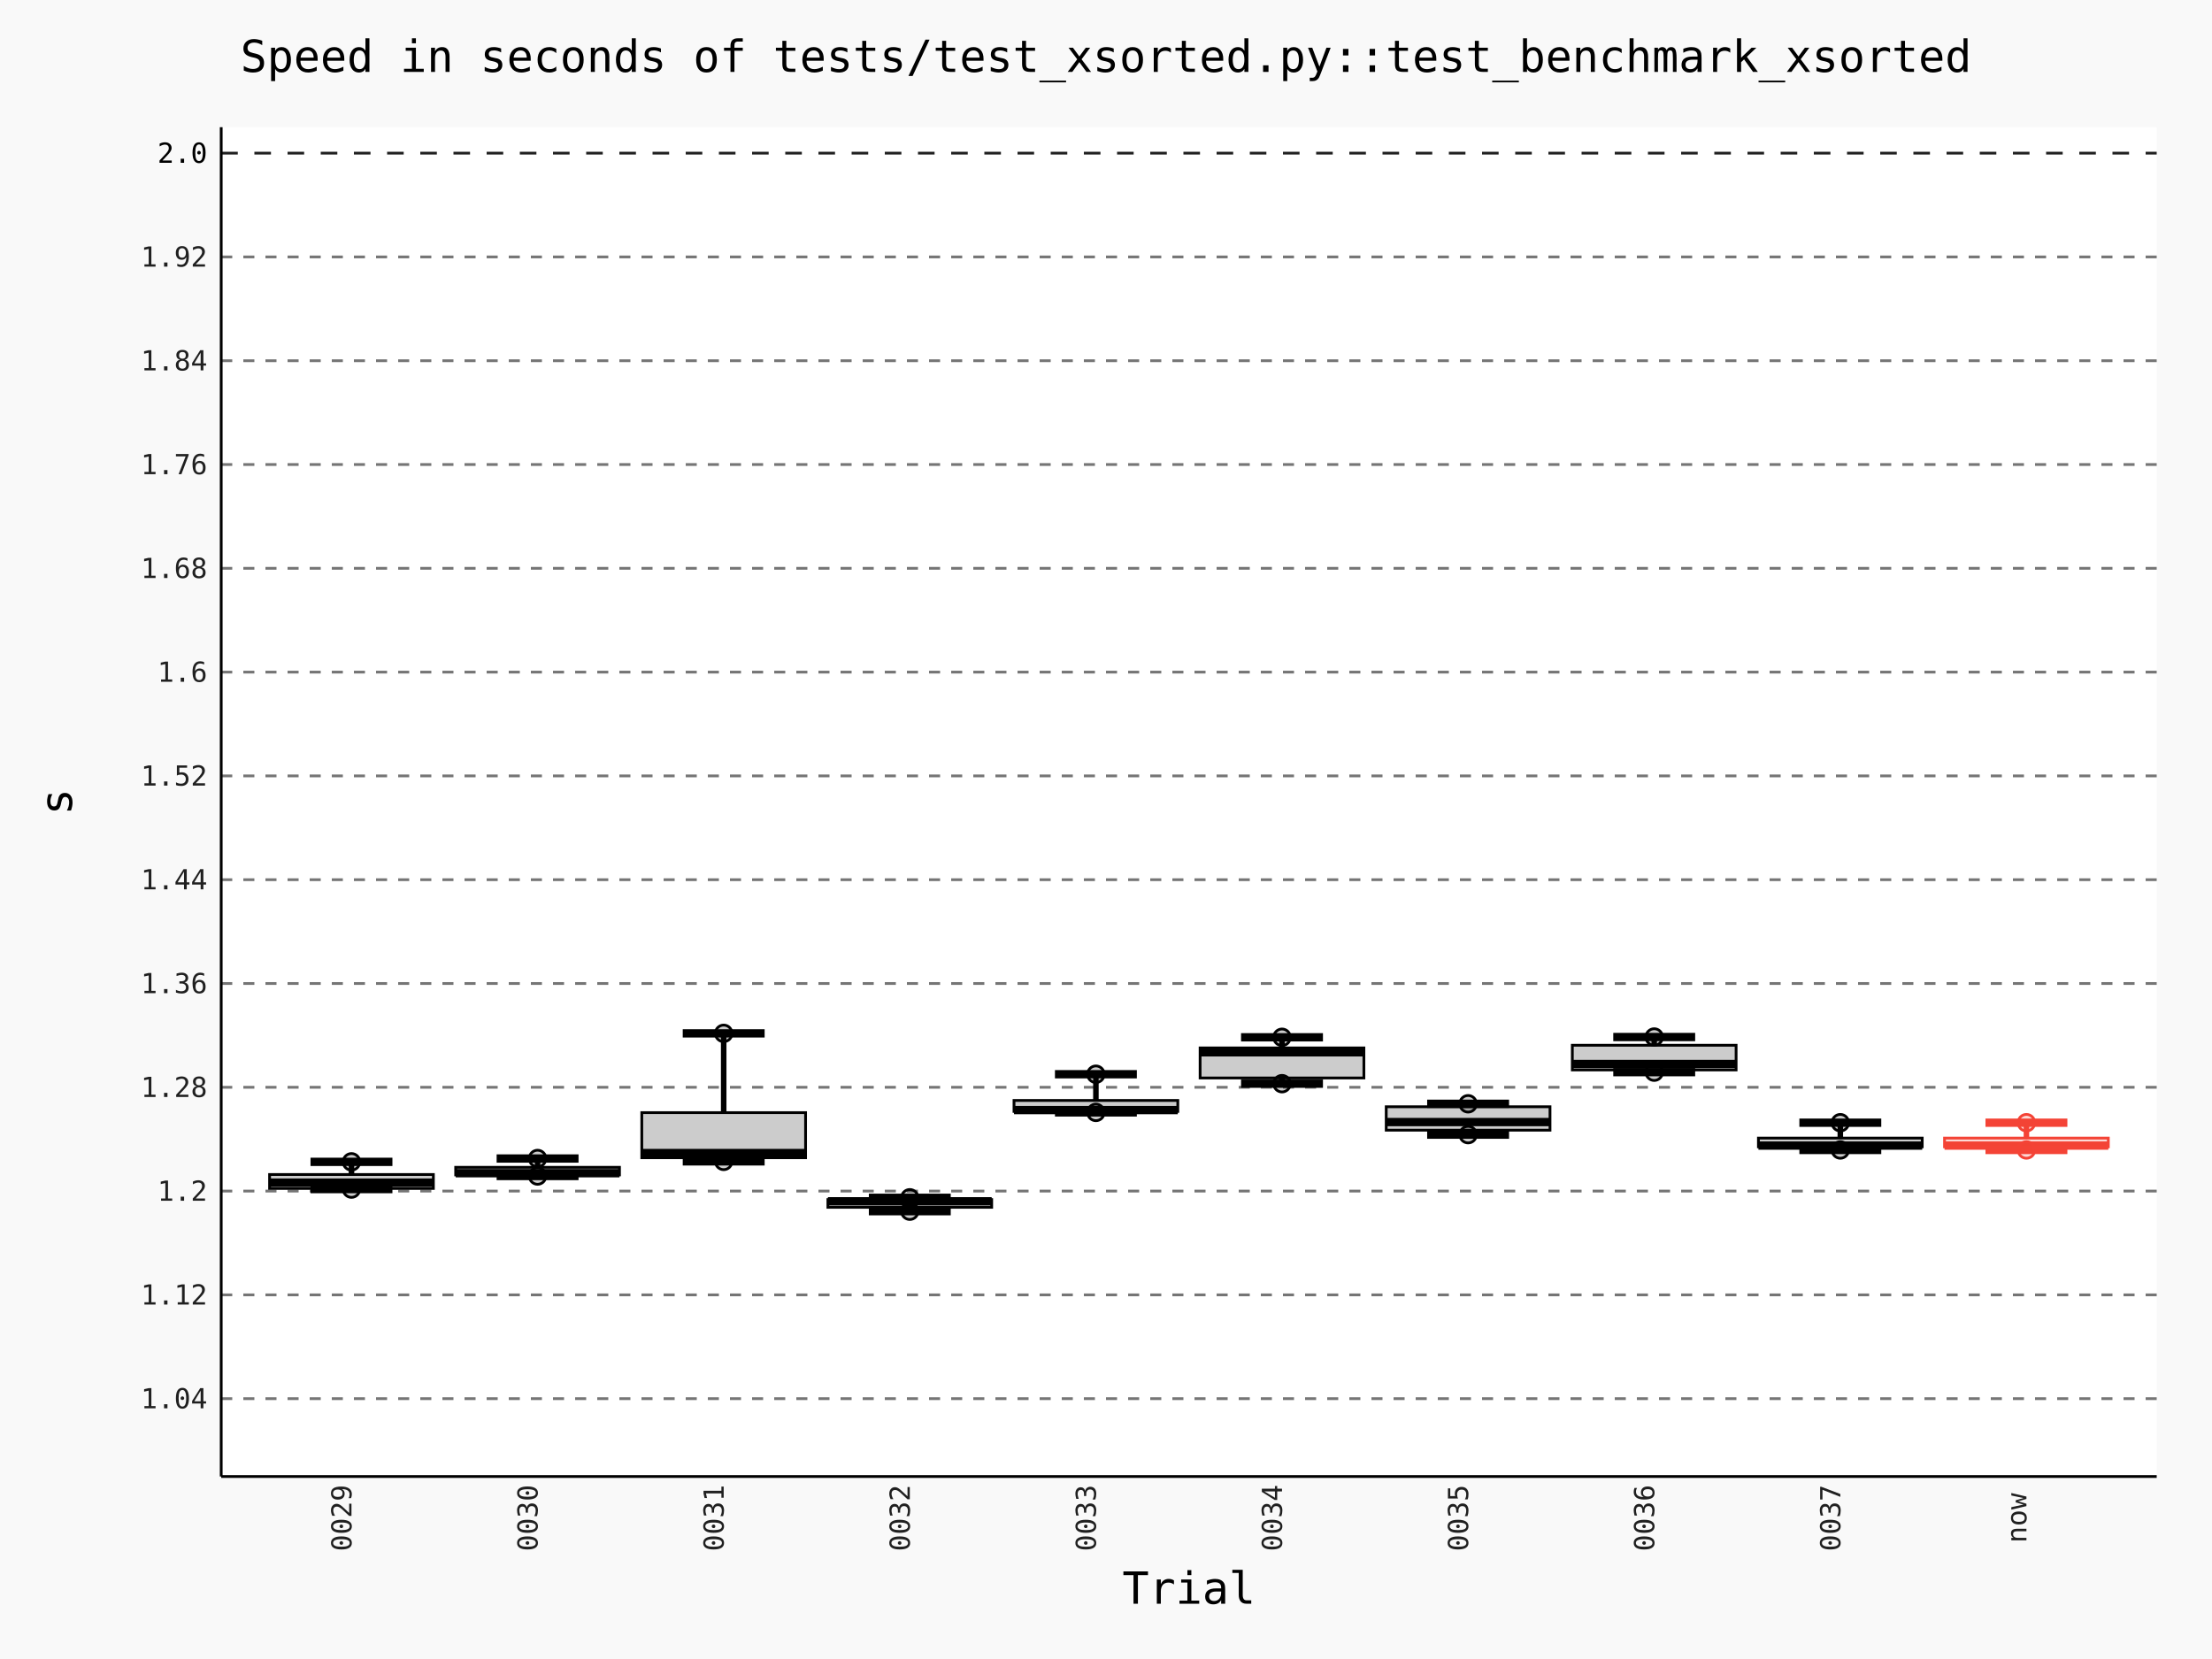
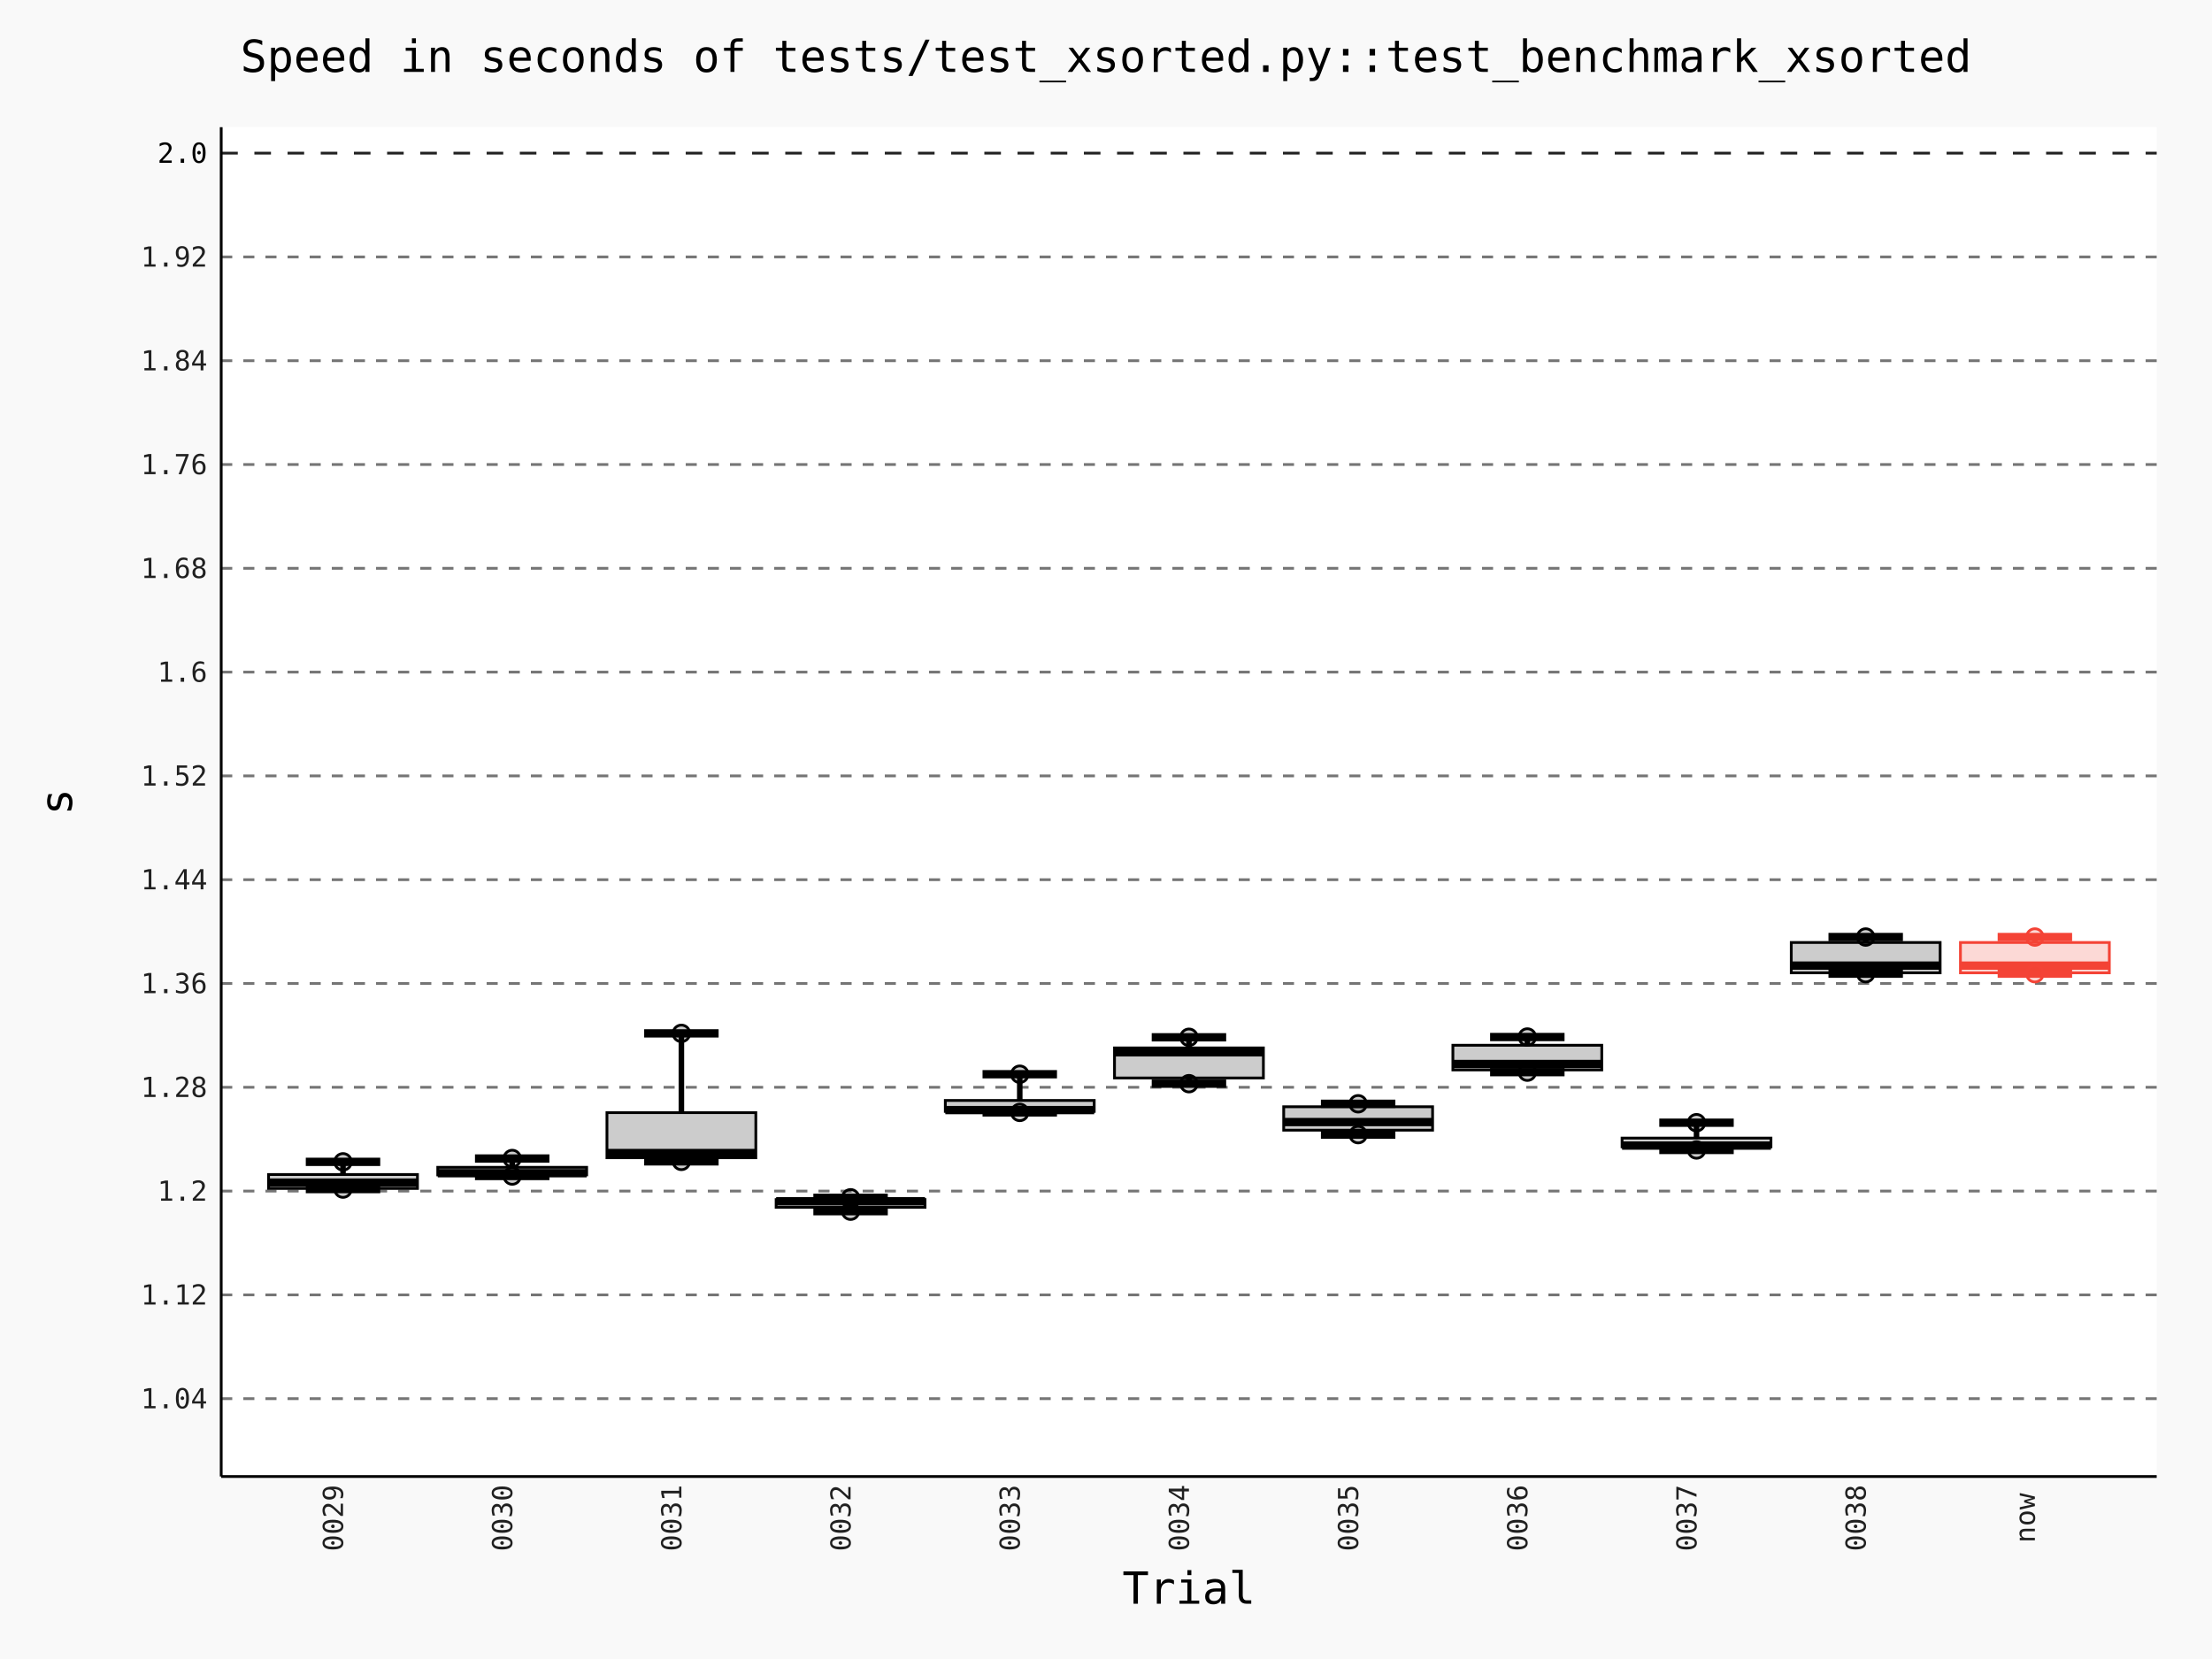
- <svg xmlns="http://www.w3.org/2000/svg" class="pygal-chart" id="chart-70114cff-34da-43f8-9dcf-14044523b20e" viewBox="0 0 800 600">
+ <svg xmlns="http://www.w3.org/2000/svg" class="pygal-chart" id="chart-e84764b4-7ef3-47f5-bf65-1b5f4ce7426d" viewBox="0 0 800 600">
  <defs>
-     <style type="text/css">#chart-70114cff-34da-43f8-9dcf-14044523b20e{-webkit-user-select:none;-webkit-font-smoothing:antialiased;font-family:Consolas,"Deja Vu Sans Mono","Bitstream Vera Sans Mono","Courier New",monospace}#chart-70114cff-34da-43f8-9dcf-14044523b20e .title{font-family:Consolas,"Deja Vu Sans Mono","Bitstream Vera Sans Mono","Courier New",monospace;font-size:16px}#chart-70114cff-34da-43f8-9dcf-14044523b20e .legends .legend text{font-family:Consolas,"Deja Vu Sans Mono","Bitstream Vera Sans Mono","Courier New",monospace;font-size:14px}#chart-70114cff-34da-43f8-9dcf-14044523b20e .axis text{font-family:Consolas,"Deja Vu Sans Mono","Bitstream Vera Sans Mono","Courier New",monospace;font-size:10px}#chart-70114cff-34da-43f8-9dcf-14044523b20e .axis text.major{font-family:Consolas,"Deja Vu Sans Mono","Bitstream Vera Sans Mono","Courier New",monospace;font-size:10px}#chart-70114cff-34da-43f8-9dcf-14044523b20e .series text{font-family:Consolas,"Deja Vu Sans Mono","Bitstream Vera Sans Mono","Courier New",monospace;font-size:8px}#chart-70114cff-34da-43f8-9dcf-14044523b20e .tooltip{font-family:Consolas,"Deja Vu Sans Mono","Bitstream Vera Sans Mono","Courier New",monospace;font-size:14px}#chart-70114cff-34da-43f8-9dcf-14044523b20e text.no_data{font-family:Consolas,"Deja Vu Sans Mono","Bitstream Vera Sans Mono","Courier New",monospace;font-size:64px}
- #chart-70114cff-34da-43f8-9dcf-14044523b20e{background-color:rgba(249,249,249,1)}#chart-70114cff-34da-43f8-9dcf-14044523b20e path,#chart-70114cff-34da-43f8-9dcf-14044523b20e line,#chart-70114cff-34da-43f8-9dcf-14044523b20e rect,#chart-70114cff-34da-43f8-9dcf-14044523b20e circle{-webkit-transition:150ms;-moz-transition:150ms;transition:150ms}#chart-70114cff-34da-43f8-9dcf-14044523b20e .graph &gt; .background{fill:rgba(249,249,249,1)}#chart-70114cff-34da-43f8-9dcf-14044523b20e .plot &gt; .background{fill:rgba(255,255,255,1)}#chart-70114cff-34da-43f8-9dcf-14044523b20e .graph{fill:rgba(0,0,0,.87)}#chart-70114cff-34da-43f8-9dcf-14044523b20e text.no_data{fill:rgba(0,0,0,1)}#chart-70114cff-34da-43f8-9dcf-14044523b20e .title{fill:rgba(0,0,0,1)}#chart-70114cff-34da-43f8-9dcf-14044523b20e .legends .legend text{fill:rgba(0,0,0,.87)}#chart-70114cff-34da-43f8-9dcf-14044523b20e .legends .legend:hover text{fill:rgba(0,0,0,1)}#chart-70114cff-34da-43f8-9dcf-14044523b20e .axis .line{stroke:rgba(0,0,0,1)}#chart-70114cff-34da-43f8-9dcf-14044523b20e .axis .guide.line{stroke:rgba(0,0,0,.54)}#chart-70114cff-34da-43f8-9dcf-14044523b20e .axis .major.line{stroke:rgba(0,0,0,.87)}#chart-70114cff-34da-43f8-9dcf-14044523b20e .axis text.major{fill:rgba(0,0,0,1)}#chart-70114cff-34da-43f8-9dcf-14044523b20e .axis.y .guides:hover .guide.line,#chart-70114cff-34da-43f8-9dcf-14044523b20e .line-graph .axis.x .guides:hover .guide.line,#chart-70114cff-34da-43f8-9dcf-14044523b20e .stackedline-graph .axis.x .guides:hover .guide.line,#chart-70114cff-34da-43f8-9dcf-14044523b20e .xy-graph .axis.x .guides:hover .guide.line{stroke:rgba(0,0,0,1)}#chart-70114cff-34da-43f8-9dcf-14044523b20e .axis .guides:hover text{fill:rgba(0,0,0,1)}#chart-70114cff-34da-43f8-9dcf-14044523b20e .reactive{fill-opacity:.7}#chart-70114cff-34da-43f8-9dcf-14044523b20e .reactive.active,#chart-70114cff-34da-43f8-9dcf-14044523b20e .active .reactive{fill-opacity:.8;stroke-width:4}#chart-70114cff-34da-43f8-9dcf-14044523b20e .series text{fill:rgba(0,0,0,1)}#chart-70114cff-34da-43f8-9dcf-14044523b20e .tooltip rect{fill:rgba(255,255,255,1);stroke:rgba(0,0,0,1);-webkit-transition:opacity 150ms;-moz-transition:opacity 150ms;transition:opacity 150ms}#chart-70114cff-34da-43f8-9dcf-14044523b20e .tooltip .label{fill:rgba(0,0,0,.87)}#chart-70114cff-34da-43f8-9dcf-14044523b20e .tooltip .label{fill:rgba(0,0,0,.87)}#chart-70114cff-34da-43f8-9dcf-14044523b20e .tooltip .legend{font-size:.8em;fill:rgba(0,0,0,.54)}#chart-70114cff-34da-43f8-9dcf-14044523b20e .tooltip .x_label{font-size:.6em;fill:rgba(0,0,0,1)}#chart-70114cff-34da-43f8-9dcf-14044523b20e .tooltip .value{font-size:1.5em}#chart-70114cff-34da-43f8-9dcf-14044523b20e .map-element{fill:rgba(0,0,0,.87);stroke:rgba(0,0,0,.54) !important;opacity:.9;stroke-width:3;-webkit-transition:opacity 150ms;-moz-transition:opacity 150ms;transition:opacity 150ms}#chart-70114cff-34da-43f8-9dcf-14044523b20e .map-element:hover{opacity:1;stroke-width:10}#chart-70114cff-34da-43f8-9dcf-14044523b20e .color-0,#chart-70114cff-34da-43f8-9dcf-14044523b20e .color-0 a:visited{stroke:#000000;fill:#000000}#chart-70114cff-34da-43f8-9dcf-14044523b20e .color-1,#chart-70114cff-34da-43f8-9dcf-14044523b20e .color-1 a:visited{stroke:#000000;fill:#000000}#chart-70114cff-34da-43f8-9dcf-14044523b20e .color-2,#chart-70114cff-34da-43f8-9dcf-14044523b20e .color-2 a:visited{stroke:#000000;fill:#000000}#chart-70114cff-34da-43f8-9dcf-14044523b20e .color-3,#chart-70114cff-34da-43f8-9dcf-14044523b20e .color-3 a:visited{stroke:#000000;fill:#000000}#chart-70114cff-34da-43f8-9dcf-14044523b20e .color-4,#chart-70114cff-34da-43f8-9dcf-14044523b20e .color-4 a:visited{stroke:#000000;fill:#000000}#chart-70114cff-34da-43f8-9dcf-14044523b20e .color-5,#chart-70114cff-34da-43f8-9dcf-14044523b20e .color-5 a:visited{stroke:#000000;fill:#000000}#chart-70114cff-34da-43f8-9dcf-14044523b20e .color-6,#chart-70114cff-34da-43f8-9dcf-14044523b20e .color-6 a:visited{stroke:#000000;fill:#000000}#chart-70114cff-34da-43f8-9dcf-14044523b20e .color-7,#chart-70114cff-34da-43f8-9dcf-14044523b20e .color-7 a:visited{stroke:#000000;fill:#000000}#chart-70114cff-34da-43f8-9dcf-14044523b20e .color-8,#chart-70114cff-34da-43f8-9dcf-14044523b20e .color-8 a:visited{stroke:#000000;fill:#000000}#chart-70114cff-34da-43f8-9dcf-14044523b20e .color-9,#chart-70114cff-34da-43f8-9dcf-14044523b20e .color-9 a:visited{stroke:#F44336;fill:#F44336}#chart-70114cff-34da-43f8-9dcf-14044523b20e .text-overlay .color-0 text{fill:white}#chart-70114cff-34da-43f8-9dcf-14044523b20e .text-overlay .color-1 text{fill:white}#chart-70114cff-34da-43f8-9dcf-14044523b20e .text-overlay .color-2 text{fill:white}#chart-70114cff-34da-43f8-9dcf-14044523b20e .text-overlay .color-3 text{fill:white}#chart-70114cff-34da-43f8-9dcf-14044523b20e .text-overlay .color-4 text{fill:white}#chart-70114cff-34da-43f8-9dcf-14044523b20e .text-overlay .color-5 text{fill:white}#chart-70114cff-34da-43f8-9dcf-14044523b20e .text-overlay .color-6 text{fill:white}#chart-70114cff-34da-43f8-9dcf-14044523b20e .text-overlay .color-7 text{fill:white}#chart-70114cff-34da-43f8-9dcf-14044523b20e .text-overlay .color-8 text{fill:white}#chart-70114cff-34da-43f8-9dcf-14044523b20e .text-overlay .color-9 text{fill:black}
- #chart-70114cff-34da-43f8-9dcf-14044523b20e text.no_data{text-anchor:middle}#chart-70114cff-34da-43f8-9dcf-14044523b20e .guide.line{fill-opacity:0}#chart-70114cff-34da-43f8-9dcf-14044523b20e .centered{text-anchor:middle}#chart-70114cff-34da-43f8-9dcf-14044523b20e .title{text-anchor:middle}#chart-70114cff-34da-43f8-9dcf-14044523b20e .legends .legend text{fill-opacity:1}#chart-70114cff-34da-43f8-9dcf-14044523b20e .axis.x text{text-anchor:middle}#chart-70114cff-34da-43f8-9dcf-14044523b20e .axis.x:not(.web) text[transform]{text-anchor:start}#chart-70114cff-34da-43f8-9dcf-14044523b20e .axis.y text{text-anchor:end}#chart-70114cff-34da-43f8-9dcf-14044523b20e .axis.y2 text{text-anchor:start}#chart-70114cff-34da-43f8-9dcf-14044523b20e .axis .guide.line{stroke-dasharray:4,4}#chart-70114cff-34da-43f8-9dcf-14044523b20e .axis .major.guide.line{stroke-dasharray:6,6}#chart-70114cff-34da-43f8-9dcf-14044523b20e .horizontal .axis.y .guide.line,#chart-70114cff-34da-43f8-9dcf-14044523b20e .horizontal .axis.y2 .guide.line,#chart-70114cff-34da-43f8-9dcf-14044523b20e .vertical .axis.x .guide.line{opacity:0}#chart-70114cff-34da-43f8-9dcf-14044523b20e .horizontal .axis.always_show .guide.line,#chart-70114cff-34da-43f8-9dcf-14044523b20e .vertical .axis.always_show .guide.line{opacity:1 !important}#chart-70114cff-34da-43f8-9dcf-14044523b20e .axis.y .guides:hover .guide.line,#chart-70114cff-34da-43f8-9dcf-14044523b20e .axis.y2 .guides:hover .guide.line,#chart-70114cff-34da-43f8-9dcf-14044523b20e .axis.x .guides:hover .guide.line{opacity:1}#chart-70114cff-34da-43f8-9dcf-14044523b20e .axis .guides:hover text{opacity:1}#chart-70114cff-34da-43f8-9dcf-14044523b20e .nofill{fill:none}#chart-70114cff-34da-43f8-9dcf-14044523b20e .subtle-fill{fill-opacity:.2}#chart-70114cff-34da-43f8-9dcf-14044523b20e .dot{stroke-width:1px;fill-opacity:1}#chart-70114cff-34da-43f8-9dcf-14044523b20e .dot.active{stroke-width:5px}#chart-70114cff-34da-43f8-9dcf-14044523b20e .dot.negative{fill:transparent}#chart-70114cff-34da-43f8-9dcf-14044523b20e text,#chart-70114cff-34da-43f8-9dcf-14044523b20e tspan{stroke:none !important}#chart-70114cff-34da-43f8-9dcf-14044523b20e .series text.active{opacity:1}#chart-70114cff-34da-43f8-9dcf-14044523b20e .tooltip rect{fill-opacity:.95;stroke-width:.5}#chart-70114cff-34da-43f8-9dcf-14044523b20e .tooltip text{fill-opacity:1}
+     <style type="text/css">#chart-e84764b4-7ef3-47f5-bf65-1b5f4ce7426d{-webkit-user-select:none;-webkit-font-smoothing:antialiased;font-family:Consolas,"Deja Vu Sans Mono","Bitstream Vera Sans Mono","Courier New",monospace}#chart-e84764b4-7ef3-47f5-bf65-1b5f4ce7426d .title{font-family:Consolas,"Deja Vu Sans Mono","Bitstream Vera Sans Mono","Courier New",monospace;font-size:16px}#chart-e84764b4-7ef3-47f5-bf65-1b5f4ce7426d .legends .legend text{font-family:Consolas,"Deja Vu Sans Mono","Bitstream Vera Sans Mono","Courier New",monospace;font-size:14px}#chart-e84764b4-7ef3-47f5-bf65-1b5f4ce7426d .axis text{font-family:Consolas,"Deja Vu Sans Mono","Bitstream Vera Sans Mono","Courier New",monospace;font-size:10px}#chart-e84764b4-7ef3-47f5-bf65-1b5f4ce7426d .axis text.major{font-family:Consolas,"Deja Vu Sans Mono","Bitstream Vera Sans Mono","Courier New",monospace;font-size:10px}#chart-e84764b4-7ef3-47f5-bf65-1b5f4ce7426d .series text{font-family:Consolas,"Deja Vu Sans Mono","Bitstream Vera Sans Mono","Courier New",monospace;font-size:8px}#chart-e84764b4-7ef3-47f5-bf65-1b5f4ce7426d .tooltip{font-family:Consolas,"Deja Vu Sans Mono","Bitstream Vera Sans Mono","Courier New",monospace;font-size:14px}#chart-e84764b4-7ef3-47f5-bf65-1b5f4ce7426d text.no_data{font-family:Consolas,"Deja Vu Sans Mono","Bitstream Vera Sans Mono","Courier New",monospace;font-size:64px}
+ #chart-e84764b4-7ef3-47f5-bf65-1b5f4ce7426d{background-color:rgba(249,249,249,1)}#chart-e84764b4-7ef3-47f5-bf65-1b5f4ce7426d path,#chart-e84764b4-7ef3-47f5-bf65-1b5f4ce7426d line,#chart-e84764b4-7ef3-47f5-bf65-1b5f4ce7426d rect,#chart-e84764b4-7ef3-47f5-bf65-1b5f4ce7426d circle{-webkit-transition:150ms;-moz-transition:150ms;transition:150ms}#chart-e84764b4-7ef3-47f5-bf65-1b5f4ce7426d .graph &gt; .background{fill:rgba(249,249,249,1)}#chart-e84764b4-7ef3-47f5-bf65-1b5f4ce7426d .plot &gt; .background{fill:rgba(255,255,255,1)}#chart-e84764b4-7ef3-47f5-bf65-1b5f4ce7426d .graph{fill:rgba(0,0,0,.87)}#chart-e84764b4-7ef3-47f5-bf65-1b5f4ce7426d text.no_data{fill:rgba(0,0,0,1)}#chart-e84764b4-7ef3-47f5-bf65-1b5f4ce7426d .title{fill:rgba(0,0,0,1)}#chart-e84764b4-7ef3-47f5-bf65-1b5f4ce7426d .legends .legend text{fill:rgba(0,0,0,.87)}#chart-e84764b4-7ef3-47f5-bf65-1b5f4ce7426d .legends .legend:hover text{fill:rgba(0,0,0,1)}#chart-e84764b4-7ef3-47f5-bf65-1b5f4ce7426d .axis .line{stroke:rgba(0,0,0,1)}#chart-e84764b4-7ef3-47f5-bf65-1b5f4ce7426d .axis .guide.line{stroke:rgba(0,0,0,.54)}#chart-e84764b4-7ef3-47f5-bf65-1b5f4ce7426d .axis .major.line{stroke:rgba(0,0,0,.87)}#chart-e84764b4-7ef3-47f5-bf65-1b5f4ce7426d .axis text.major{fill:rgba(0,0,0,1)}#chart-e84764b4-7ef3-47f5-bf65-1b5f4ce7426d .axis.y .guides:hover .guide.line,#chart-e84764b4-7ef3-47f5-bf65-1b5f4ce7426d .line-graph .axis.x .guides:hover .guide.line,#chart-e84764b4-7ef3-47f5-bf65-1b5f4ce7426d .stackedline-graph .axis.x .guides:hover .guide.line,#chart-e84764b4-7ef3-47f5-bf65-1b5f4ce7426d .xy-graph .axis.x .guides:hover .guide.line{stroke:rgba(0,0,0,1)}#chart-e84764b4-7ef3-47f5-bf65-1b5f4ce7426d .axis .guides:hover text{fill:rgba(0,0,0,1)}#chart-e84764b4-7ef3-47f5-bf65-1b5f4ce7426d .reactive{fill-opacity:.7}#chart-e84764b4-7ef3-47f5-bf65-1b5f4ce7426d .reactive.active,#chart-e84764b4-7ef3-47f5-bf65-1b5f4ce7426d .active .reactive{fill-opacity:.8;stroke-width:4}#chart-e84764b4-7ef3-47f5-bf65-1b5f4ce7426d .series text{fill:rgba(0,0,0,1)}#chart-e84764b4-7ef3-47f5-bf65-1b5f4ce7426d .tooltip rect{fill:rgba(255,255,255,1);stroke:rgba(0,0,0,1);-webkit-transition:opacity 150ms;-moz-transition:opacity 150ms;transition:opacity 150ms}#chart-e84764b4-7ef3-47f5-bf65-1b5f4ce7426d .tooltip .label{fill:rgba(0,0,0,.87)}#chart-e84764b4-7ef3-47f5-bf65-1b5f4ce7426d .tooltip .label{fill:rgba(0,0,0,.87)}#chart-e84764b4-7ef3-47f5-bf65-1b5f4ce7426d .tooltip .legend{font-size:.8em;fill:rgba(0,0,0,.54)}#chart-e84764b4-7ef3-47f5-bf65-1b5f4ce7426d .tooltip .x_label{font-size:.6em;fill:rgba(0,0,0,1)}#chart-e84764b4-7ef3-47f5-bf65-1b5f4ce7426d .tooltip .value{font-size:1.5em}#chart-e84764b4-7ef3-47f5-bf65-1b5f4ce7426d .map-element{fill:rgba(0,0,0,.87);stroke:rgba(0,0,0,.54) !important;opacity:.9;stroke-width:3;-webkit-transition:opacity 150ms;-moz-transition:opacity 150ms;transition:opacity 150ms}#chart-e84764b4-7ef3-47f5-bf65-1b5f4ce7426d .map-element:hover{opacity:1;stroke-width:10}#chart-e84764b4-7ef3-47f5-bf65-1b5f4ce7426d .color-0,#chart-e84764b4-7ef3-47f5-bf65-1b5f4ce7426d .color-0 a:visited{stroke:#000000;fill:#000000}#chart-e84764b4-7ef3-47f5-bf65-1b5f4ce7426d .color-1,#chart-e84764b4-7ef3-47f5-bf65-1b5f4ce7426d .color-1 a:visited{stroke:#000000;fill:#000000}#chart-e84764b4-7ef3-47f5-bf65-1b5f4ce7426d .color-2,#chart-e84764b4-7ef3-47f5-bf65-1b5f4ce7426d .color-2 a:visited{stroke:#000000;fill:#000000}#chart-e84764b4-7ef3-47f5-bf65-1b5f4ce7426d .color-3,#chart-e84764b4-7ef3-47f5-bf65-1b5f4ce7426d .color-3 a:visited{stroke:#000000;fill:#000000}#chart-e84764b4-7ef3-47f5-bf65-1b5f4ce7426d .color-4,#chart-e84764b4-7ef3-47f5-bf65-1b5f4ce7426d .color-4 a:visited{stroke:#000000;fill:#000000}#chart-e84764b4-7ef3-47f5-bf65-1b5f4ce7426d .color-5,#chart-e84764b4-7ef3-47f5-bf65-1b5f4ce7426d .color-5 a:visited{stroke:#000000;fill:#000000}#chart-e84764b4-7ef3-47f5-bf65-1b5f4ce7426d .color-6,#chart-e84764b4-7ef3-47f5-bf65-1b5f4ce7426d .color-6 a:visited{stroke:#000000;fill:#000000}#chart-e84764b4-7ef3-47f5-bf65-1b5f4ce7426d .color-7,#chart-e84764b4-7ef3-47f5-bf65-1b5f4ce7426d .color-7 a:visited{stroke:#000000;fill:#000000}#chart-e84764b4-7ef3-47f5-bf65-1b5f4ce7426d .color-8,#chart-e84764b4-7ef3-47f5-bf65-1b5f4ce7426d .color-8 a:visited{stroke:#000000;fill:#000000}#chart-e84764b4-7ef3-47f5-bf65-1b5f4ce7426d .color-9,#chart-e84764b4-7ef3-47f5-bf65-1b5f4ce7426d .color-9 a:visited{stroke:#000000;fill:#000000}#chart-e84764b4-7ef3-47f5-bf65-1b5f4ce7426d .color-10,#chart-e84764b4-7ef3-47f5-bf65-1b5f4ce7426d .color-10 a:visited{stroke:#F44336;fill:#F44336}#chart-e84764b4-7ef3-47f5-bf65-1b5f4ce7426d .text-overlay .color-0 text{fill:white}#chart-e84764b4-7ef3-47f5-bf65-1b5f4ce7426d .text-overlay .color-1 text{fill:white}#chart-e84764b4-7ef3-47f5-bf65-1b5f4ce7426d .text-overlay .color-2 text{fill:white}#chart-e84764b4-7ef3-47f5-bf65-1b5f4ce7426d .text-overlay .color-3 text{fill:white}#chart-e84764b4-7ef3-47f5-bf65-1b5f4ce7426d .text-overlay .color-4 text{fill:white}#chart-e84764b4-7ef3-47f5-bf65-1b5f4ce7426d .text-overlay .color-5 text{fill:white}#chart-e84764b4-7ef3-47f5-bf65-1b5f4ce7426d .text-overlay .color-6 text{fill:white}#chart-e84764b4-7ef3-47f5-bf65-1b5f4ce7426d .text-overlay .color-7 text{fill:white}#chart-e84764b4-7ef3-47f5-bf65-1b5f4ce7426d .text-overlay .color-8 text{fill:white}#chart-e84764b4-7ef3-47f5-bf65-1b5f4ce7426d .text-overlay .color-9 text{fill:white}#chart-e84764b4-7ef3-47f5-bf65-1b5f4ce7426d .text-overlay .color-10 text{fill:black}
+ #chart-e84764b4-7ef3-47f5-bf65-1b5f4ce7426d text.no_data{text-anchor:middle}#chart-e84764b4-7ef3-47f5-bf65-1b5f4ce7426d .guide.line{fill-opacity:0}#chart-e84764b4-7ef3-47f5-bf65-1b5f4ce7426d .centered{text-anchor:middle}#chart-e84764b4-7ef3-47f5-bf65-1b5f4ce7426d .title{text-anchor:middle}#chart-e84764b4-7ef3-47f5-bf65-1b5f4ce7426d .legends .legend text{fill-opacity:1}#chart-e84764b4-7ef3-47f5-bf65-1b5f4ce7426d .axis.x text{text-anchor:middle}#chart-e84764b4-7ef3-47f5-bf65-1b5f4ce7426d .axis.x:not(.web) text[transform]{text-anchor:start}#chart-e84764b4-7ef3-47f5-bf65-1b5f4ce7426d .axis.y text{text-anchor:end}#chart-e84764b4-7ef3-47f5-bf65-1b5f4ce7426d .axis.y2 text{text-anchor:start}#chart-e84764b4-7ef3-47f5-bf65-1b5f4ce7426d .axis .guide.line{stroke-dasharray:4,4}#chart-e84764b4-7ef3-47f5-bf65-1b5f4ce7426d .axis .major.guide.line{stroke-dasharray:6,6}#chart-e84764b4-7ef3-47f5-bf65-1b5f4ce7426d .horizontal .axis.y .guide.line,#chart-e84764b4-7ef3-47f5-bf65-1b5f4ce7426d .horizontal .axis.y2 .guide.line,#chart-e84764b4-7ef3-47f5-bf65-1b5f4ce7426d .vertical .axis.x .guide.line{opacity:0}#chart-e84764b4-7ef3-47f5-bf65-1b5f4ce7426d .horizontal .axis.always_show .guide.line,#chart-e84764b4-7ef3-47f5-bf65-1b5f4ce7426d .vertical .axis.always_show .guide.line{opacity:1 !important}#chart-e84764b4-7ef3-47f5-bf65-1b5f4ce7426d .axis.y .guides:hover .guide.line,#chart-e84764b4-7ef3-47f5-bf65-1b5f4ce7426d .axis.y2 .guides:hover .guide.line,#chart-e84764b4-7ef3-47f5-bf65-1b5f4ce7426d .axis.x .guides:hover .guide.line{opacity:1}#chart-e84764b4-7ef3-47f5-bf65-1b5f4ce7426d .axis .guides:hover text{opacity:1}#chart-e84764b4-7ef3-47f5-bf65-1b5f4ce7426d .nofill{fill:none}#chart-e84764b4-7ef3-47f5-bf65-1b5f4ce7426d .subtle-fill{fill-opacity:.2}#chart-e84764b4-7ef3-47f5-bf65-1b5f4ce7426d .dot{stroke-width:1px;fill-opacity:1}#chart-e84764b4-7ef3-47f5-bf65-1b5f4ce7426d .dot.active{stroke-width:5px}#chart-e84764b4-7ef3-47f5-bf65-1b5f4ce7426d .dot.negative{fill:transparent}#chart-e84764b4-7ef3-47f5-bf65-1b5f4ce7426d text,#chart-e84764b4-7ef3-47f5-bf65-1b5f4ce7426d tspan{stroke:none !important}#chart-e84764b4-7ef3-47f5-bf65-1b5f4ce7426d .series text.active{opacity:1}#chart-e84764b4-7ef3-47f5-bf65-1b5f4ce7426d .tooltip rect{fill-opacity:.95;stroke-width:.5}#chart-e84764b4-7ef3-47f5-bf65-1b5f4ce7426d .tooltip text{fill-opacity:1}
.axis.x text{text-anchor:middle !important}.tooltip .value{font-size:1em !important}</style>
  </defs>
  <g class="graph plot-graph vertical">
    <rect class="background" height="600" width="800" x="0" y="0" />
    <g class="plot" transform="translate(80, 46)">
      <rect class="background" height="488" width="700.0" x="0" y="0" />
      <g class="axis y">
        <path class="line" d="M0 488 h700" />
        <g class="guides">
          <path class="guide line" d="M0 459.846 h700" />
          <text class="" x="-5" y="463.346">1.04</text>
        </g>
        <g class="guides">
          <path class="guide line" d="M0 422.308 h700" />
          <text class="" x="-5" y="425.808">1.12</text>
        </g>
        <g class="guides">
          <path class="guide line" d="M0 384.769 h700" />
          <text class="" x="-5" y="388.269">1.2</text>
        </g>
        <g class="guides">
          <path class="guide line" d="M0 347.231 h700" />
          <text class="" x="-5" y="350.731">1.28</text>
        </g>
        <g class="guides">
          <path class="guide line" d="M0 309.692 h700" />
          <text class="" x="-5" y="313.192">1.36</text>
        </g>
        <g class="guides">
          <path class="guide line" d="M0 272.154 h700" />
          <text class="" x="-5" y="275.654">1.44</text>
        </g>
        <g class="guides">
          <path class="guide line" d="M0 234.615 h700" />
          <text class="" x="-5" y="238.115">1.52</text>
        </g>
        <g class="guides">
          <path class="guide line" d="M0 197.077 h700" />
          <text class="" x="-5" y="200.577">1.6</text>
        </g>
        <g class="guides">
          <path class="guide line" d="M0 159.538 h700" />
          <text class="" x="-5" y="163.038">1.68</text>
        </g>
        <g class="guides">
          <path class="guide line" d="M0 122 h700" />
          <text class="" x="-5" y="125.5">1.76</text>
        </g>
        <g class="guides">
          <path class="guide line" d="M0 84.462 h700" />
          <text class="" x="-5" y="87.962">1.84</text>
        </g>
        <g class="guides">
          <path class="guide line" d="M0 46.923 h700" />
          <text class="" x="-5" y="50.423">1.92</text>
        </g>
        <g class="guides">
          <path class="major guide line" d="M0 9.385 h700" />
          <text class="major" x="-5" y="12.885">2.0</text>
        </g>
      </g>
      <g class="axis x">
        <path class="line" d="M0 0 v488" />
        <g class="guides">
-           <path class="guide line" d="M47.115 0 v488" />
-           <text class="" transform="rotate(-90 47.11539 503)" x="47.115" y="503.0">0029</text>
-         </g>
-         <g class="guides">
-           <path class="guide line" d="M114.423 0 v488" />
-           <text class="" transform="rotate(-90 114.4231 503)" x="114.423" y="503.0">0030</text>
-         </g>
-         <g class="guides">
-           <path class="guide line" d="M181.731 0 v488" />
-           <text class="" transform="rotate(-90 181.7308 503)" x="181.731" y="503.0">0031</text>
-         </g>
-         <g class="guides">
-           <path class="guide line" d="M249.038 0 v488" />
-           <text class="" transform="rotate(-90 249.0385 503)" x="249.038" y="503.0">0032</text>
-         </g>
-         <g class="guides">
-           <path class="guide line" d="M316.346 0 v488" />
-           <text class="" transform="rotate(-90 316.3462 503)" x="316.346" y="503.0">0033</text>
-         </g>
-         <g class="guides">
-           <path class="guide line" d="M383.654 0 v488" />
-           <text class="" transform="rotate(-90 383.6538 503)" x="383.654" y="503.0">0034</text>
-         </g>
-         <g class="guides">
-           <path class="guide line" d="M450.962 0 v488" />
-           <text class="" transform="rotate(-90 450.9615 503)" x="450.962" y="503.0">0035</text>
-         </g>
-         <g class="guides">
-           <path class="guide line" d="M518.269 0 v488" />
-           <text class="" transform="rotate(-90 518.2692 503)" x="518.269" y="503.0">0036</text>
-         </g>
-         <g class="guides">
-           <path class="guide line" d="M585.577 0 v488" />
-           <text class="" transform="rotate(-90 585.5769 503)" x="585.577" y="503.0">0037</text>
-         </g>
-         <g class="guides">
-           <path class="guide line" d="M652.885 0 v488" />
-           <text class="" transform="rotate(-90 652.8846 503)" x="652.885" y="503.0">now</text>
+           <path class="guide line" d="M44.056 0 v488" />
+           <text class="" transform="rotate(-90 44.05594 503)" x="44.056" y="503.0">0029</text>
+         </g>
+         <g class="guides">
+           <path class="guide line" d="M105.245 0 v488" />
+           <text class="" transform="rotate(-90 105.2448 503)" x="105.245" y="503.0">0030</text>
+         </g>
+         <g class="guides">
+           <path class="guide line" d="M166.434 0 v488" />
+           <text class="" transform="rotate(-90 166.4336 503)" x="166.434" y="503.0">0031</text>
+         </g>
+         <g class="guides">
+           <path class="guide line" d="M227.622 0 v488" />
+           <text class="" transform="rotate(-90 227.6224 503)" x="227.622" y="503.0">0032</text>
+         </g>
+         <g class="guides">
+           <path class="guide line" d="M288.811 0 v488" />
+           <text class="" transform="rotate(-90 288.8112 503)" x="288.811" y="503.0">0033</text>
+         </g>
+         <g class="guides">
+           <path class="guide line" d="M350 0 v488" />
+           <text class="" transform="rotate(-90 350 503)" x="350.0" y="503.0">0034</text>
+         </g>
+         <g class="guides">
+           <path class="guide line" d="M411.189 0 v488" />
+           <text class="" transform="rotate(-90 411.1888 503)" x="411.189" y="503.0">0035</text>
+         </g>
+         <g class="guides">
+           <path class="guide line" d="M472.378 0 v488" />
+           <text class="" transform="rotate(-90 472.3776 503)" x="472.378" y="503.0">0036</text>
+         </g>
+         <g class="guides">
+           <path class="guide line" d="M533.566 0 v488" />
+           <text class="" transform="rotate(-90 533.5664 503)" x="533.566" y="503.0">0037</text>
+         </g>
+         <g class="guides">
+           <path class="guide line" d="M594.755 0 v488" />
+           <text class="" transform="rotate(-90 594.7552 503)" x="594.755" y="503.0">0038</text>
+         </g>
+         <g class="guides">
+           <path class="guide line" d="M655.944 0 v488" />
+           <text class="" transform="rotate(-90 655.9441 503)" x="655.944" y="503.0">now</text>
        </g>
      </g>
      <g class="series serie-0 color-0">
        <g class="boxes">
          <g class="box">
-             <path class="reactive tooltip-trigger" d="M32.308 384.045 L61.923 384.045" stroke-width="3" />
-             <path class="reactive tooltip-trigger" d="M17.5 381.714 L76.731 381.714" stroke-width="3" />
-             <path class="reactive tooltip-trigger" d="M32.308 374.2 L61.923 374.2" stroke-width="3" />
-             <path class="reactive tooltip-trigger" d="M47.115 384.045 L47.115 383.818" stroke-width="2" />
-             <path class="reactive tooltip-trigger" d="M47.115 374.2 L47.115 378.781" stroke-width="2" />
-             <rect class="subtle-fill reactive tooltip-trigger" height="5.037" width="59.231" x="17.5" y="378.781" />
-             <circle class="subtle-fill reactive tooltip-trigger" cx="47.115" cy="384.045" r="3" />
-             <circle class="subtle-fill reactive tooltip-trigger" cx="47.115" cy="374.2" r="3" />
+             <path class="reactive tooltip-trigger" d="M30.594 384.045 L57.517 384.045" stroke-width="3" />
+             <path class="reactive tooltip-trigger" d="M17.133 381.714 L70.979 381.714" stroke-width="3" />
+             <path class="reactive tooltip-trigger" d="M30.594 374.2 L57.517 374.2" stroke-width="3" />
+             <path class="reactive tooltip-trigger" d="M44.056 384.045 L44.056 383.818" stroke-width="2" />
+             <path class="reactive tooltip-trigger" d="M44.056 374.2 L44.056 378.781" stroke-width="2" />
+             <rect class="subtle-fill reactive tooltip-trigger" height="5.037" width="53.846" x="17.133" y="378.781" />
+             <circle class="subtle-fill reactive tooltip-trigger" cx="44.056" cy="384.045" r="3" />
+             <circle class="subtle-fill reactive tooltip-trigger" cx="44.056" cy="374.2" r="3" />
          </g>
        </g>
      </g>
      <g class="series serie-1 color-1">
        <g class="boxes">
          <g class="box">
-             <path class="reactive tooltip-trigger" d="M99.615 379.316 L129.231 379.316" stroke-width="3" />
-             <path class="reactive tooltip-trigger" d="M84.808 378.308 L144.038 378.308" stroke-width="3" />
-             <path class="reactive tooltip-trigger" d="M99.615 372.993 L129.231 372.993" stroke-width="3" />
-             <path class="reactive tooltip-trigger" d="M114.423 379.316 L114.423 378.92" stroke-width="2" />
-             <path class="reactive tooltip-trigger" d="M114.423 372.993 L114.423 376.175" stroke-width="2" />
-             <rect class="subtle-fill reactive tooltip-trigger" height="2.745" width="59.231" x="84.808" y="376.175" />
-             <circle class="subtle-fill reactive tooltip-trigger" cx="114.423" cy="379.316" r="3" />
-             <circle class="subtle-fill reactive tooltip-trigger" cx="114.423" cy="372.993" r="3" />
+             <path class="reactive tooltip-trigger" d="M91.783 379.316 L118.706 379.316" stroke-width="3" />
+             <path class="reactive tooltip-trigger" d="M78.322 378.308 L132.168 378.308" stroke-width="3" />
+             <path class="reactive tooltip-trigger" d="M91.783 372.993 L118.706 372.993" stroke-width="3" />
+             <path class="reactive tooltip-trigger" d="M105.245 379.316 L105.245 378.92" stroke-width="2" />
+             <path class="reactive tooltip-trigger" d="M105.245 372.993 L105.245 376.175" stroke-width="2" />
+             <rect class="subtle-fill reactive tooltip-trigger" height="2.745" width="53.846" x="78.322" y="376.175" />
+             <circle class="subtle-fill reactive tooltip-trigger" cx="105.245" cy="379.316" r="3" />
+             <circle class="subtle-fill reactive tooltip-trigger" cx="105.245" cy="372.993" r="3" />
          </g>
        </g>
      </g>
      <g class="series serie-2 color-2">
        <g class="boxes">
          <g class="box">
-             <path class="reactive tooltip-trigger" d="M166.923 374.024 L196.538 374.024" stroke-width="3" />
-             <path class="reactive tooltip-trigger" d="M152.115 371.01 L211.346 371.01" stroke-width="3" />
-             <path class="reactive tooltip-trigger" d="M166.923 327.732 L196.538 327.732" stroke-width="3" />
-             <path class="reactive tooltip-trigger" d="M181.731 374.024 L181.731 372.712" stroke-width="2" />
-             <path class="reactive tooltip-trigger" d="M181.731 327.732 L181.731 356.401" stroke-width="2" />
-             <rect class="subtle-fill reactive tooltip-trigger" height="16.311" width="59.231" x="152.115" y="356.401" />
-             <circle class="subtle-fill reactive tooltip-trigger" cx="181.731" cy="374.024" r="3" />
-             <circle class="subtle-fill reactive tooltip-trigger" cx="181.731" cy="327.732" r="3" />
+             <path class="reactive tooltip-trigger" d="M152.972 374.024 L179.895 374.024" stroke-width="3" />
+             <path class="reactive tooltip-trigger" d="M139.51 371.01 L193.357 371.01" stroke-width="3" />
+             <path class="reactive tooltip-trigger" d="M152.972 327.732 L179.895 327.732" stroke-width="3" />
+             <path class="reactive tooltip-trigger" d="M166.434 374.024 L166.434 372.712" stroke-width="2" />
+             <path class="reactive tooltip-trigger" d="M166.434 327.732 L166.434 356.401" stroke-width="2" />
+             <rect class="subtle-fill reactive tooltip-trigger" height="16.311" width="53.846" x="139.51" y="356.401" />
+             <circle class="subtle-fill reactive tooltip-trigger" cx="166.434" cy="374.024" r="3" />
+             <circle class="subtle-fill reactive tooltip-trigger" cx="166.434" cy="327.732" r="3" />
          </g>
        </g>
      </g>
      <g class="series serie-3 color-3">
        <g class="boxes">
          <g class="box">
-             <path class="reactive tooltip-trigger" d="M234.231 392.041 L263.846 392.041" stroke-width="3" />
-             <path class="reactive tooltip-trigger" d="M219.423 388.461 L278.654 388.461" stroke-width="3" />
-             <path class="reactive tooltip-trigger" d="M234.231 387.202 L263.846 387.202" stroke-width="3" />
-             <path class="reactive tooltip-trigger" d="M249.038 392.041 L249.038 390.64" stroke-width="2" />
-             <path class="reactive tooltip-trigger" d="M249.038 387.202 L249.038 387.844" stroke-width="2" />
-             <rect class="subtle-fill reactive tooltip-trigger" height="2.796" width="59.231" x="219.423" y="387.844" />
-             <circle class="subtle-fill reactive tooltip-trigger" cx="249.038" cy="392.041" r="3" />
-             <circle class="subtle-fill reactive tooltip-trigger" cx="249.038" cy="387.202" r="3" />
+             <path class="reactive tooltip-trigger" d="M214.161 392.041 L241.084 392.041" stroke-width="3" />
+             <path class="reactive tooltip-trigger" d="M200.699 388.461 L254.545 388.461" stroke-width="3" />
+             <path class="reactive tooltip-trigger" d="M214.161 387.202 L241.084 387.202" stroke-width="3" />
+             <path class="reactive tooltip-trigger" d="M227.622 392.041 L227.622 390.64" stroke-width="2" />
+             <path class="reactive tooltip-trigger" d="M227.622 387.202 L227.622 387.844" stroke-width="2" />
+             <rect class="subtle-fill reactive tooltip-trigger" height="2.796" width="53.846" x="200.699" y="387.844" />
+             <circle class="subtle-fill reactive tooltip-trigger" cx="227.622" cy="392.041" r="3" />
+             <circle class="subtle-fill reactive tooltip-trigger" cx="227.622" cy="387.202" r="3" />
          </g>
        </g>
      </g>
      <g class="series serie-4 color-4">
        <g class="boxes">
          <g class="box">
-             <path class="reactive tooltip-trigger" d="M301.538 356.314 L331.154 356.314" stroke-width="3" />
-             <path class="reactive tooltip-trigger" d="M286.731 355.48 L345.962 355.48" stroke-width="3" />
-             <path class="reactive tooltip-trigger" d="M301.538 342.511 L331.154 342.511" stroke-width="3" />
-             <path class="reactive tooltip-trigger" d="M316.346 356.314 L316.346 355.963" stroke-width="2" />
-             <path class="reactive tooltip-trigger" d="M316.346 342.511 L316.346 351.995" stroke-width="2" />
-             <rect class="subtle-fill reactive tooltip-trigger" height="3.968" width="59.231" x="286.731" y="351.995" />
-             <circle class="subtle-fill reactive tooltip-trigger" cx="316.346" cy="356.314" r="3" />
-             <circle class="subtle-fill reactive tooltip-trigger" cx="316.346" cy="342.511" r="3" />
+             <path class="reactive tooltip-trigger" d="M275.35 356.314 L302.273 356.314" stroke-width="3" />
+             <path class="reactive tooltip-trigger" d="M261.888 355.48 L315.734 355.48" stroke-width="3" />
+             <path class="reactive tooltip-trigger" d="M275.35 342.511 L302.273 342.511" stroke-width="3" />
+             <path class="reactive tooltip-trigger" d="M288.811 356.314 L288.811 355.963" stroke-width="2" />
+             <path class="reactive tooltip-trigger" d="M288.811 342.511 L288.811 351.995" stroke-width="2" />
+             <rect class="subtle-fill reactive tooltip-trigger" height="3.968" width="53.846" x="261.888" y="351.995" />
+             <circle class="subtle-fill reactive tooltip-trigger" cx="288.811" cy="356.314" r="3" />
+             <circle class="subtle-fill reactive tooltip-trigger" cx="288.811" cy="342.511" r="3" />
          </g>
        </g>
      </g>
      <g class="series serie-5 color-5">
        <g class="boxes">
          <g class="box">
-             <path class="reactive tooltip-trigger" d="M368.846 345.925 L398.462 345.925" stroke-width="3" />
-             <path class="reactive tooltip-trigger" d="M354.038 334.585 L413.269 334.585" stroke-width="3" />
-             <path class="reactive tooltip-trigger" d="M368.846 329.152 L398.462 329.152" stroke-width="3" />
-             <path class="reactive tooltip-trigger" d="M383.654 345.925 L383.654 343.864" stroke-width="2" />
-             <path class="reactive tooltip-trigger" d="M383.654 329.152 L383.654 332.995" stroke-width="2" />
-             <rect class="subtle-fill reactive tooltip-trigger" height="10.869" width="59.231" x="354.038" y="332.995" />
-             <circle class="subtle-fill reactive tooltip-trigger" cx="383.654" cy="345.925" r="3" />
-             <circle class="subtle-fill reactive tooltip-trigger" cx="383.654" cy="329.152" r="3" />
+             <path class="reactive tooltip-trigger" d="M336.538 345.925 L363.462 345.925" stroke-width="3" />
+             <path class="reactive tooltip-trigger" d="M323.077 334.585 L376.923 334.585" stroke-width="3" />
+             <path class="reactive tooltip-trigger" d="M336.538 329.152 L363.462 329.152" stroke-width="3" />
+             <path class="reactive tooltip-trigger" d="M350 345.925 L350 343.864" stroke-width="2" />
+             <path class="reactive tooltip-trigger" d="M350 329.152 L350 332.995" stroke-width="2" />
+             <rect class="subtle-fill reactive tooltip-trigger" height="10.869" width="53.846" x="323.077" y="332.995" />
+             <circle class="subtle-fill reactive tooltip-trigger" cx="350.0" cy="345.925" r="3" />
+             <circle class="subtle-fill reactive tooltip-trigger" cx="350.0" cy="329.152" r="3" />
          </g>
        </g>
      </g>
      <g class="series serie-6 color-6">
        <g class="boxes">
          <g class="box">
-             <path class="reactive tooltip-trigger" d="M436.154 364.354 L465.769 364.354" stroke-width="3" />
-             <path class="reactive tooltip-trigger" d="M421.346 359.809 L480.577 359.809" stroke-width="3" />
-             <path class="reactive tooltip-trigger" d="M436.154 353.2 L465.769 353.2" stroke-width="3" />
-             <path class="reactive tooltip-trigger" d="M450.962 364.354 L450.962 362.743" stroke-width="2" />
-             <path class="reactive tooltip-trigger" d="M450.962 353.2 L450.962 354.273" stroke-width="2" />
-             <rect class="subtle-fill reactive tooltip-trigger" height="8.47" width="59.231" x="421.346" y="354.273" />
-             <circle class="subtle-fill reactive tooltip-trigger" cx="450.962" cy="364.354" r="3" />
-             <circle class="subtle-fill reactive tooltip-trigger" cx="450.962" cy="353.2" r="3" />
+             <path class="reactive tooltip-trigger" d="M397.727 364.354 L424.65 364.354" stroke-width="3" />
+             <path class="reactive tooltip-trigger" d="M384.266 359.809 L438.112 359.809" stroke-width="3" />
+             <path class="reactive tooltip-trigger" d="M397.727 353.2 L424.65 353.2" stroke-width="3" />
+             <path class="reactive tooltip-trigger" d="M411.189 364.354 L411.189 362.743" stroke-width="2" />
+             <path class="reactive tooltip-trigger" d="M411.189 353.2 L411.189 354.273" stroke-width="2" />
+             <rect class="subtle-fill reactive tooltip-trigger" height="8.47" width="53.846" x="384.266" y="354.273" />
+             <circle class="subtle-fill reactive tooltip-trigger" cx="411.189" cy="364.354" r="3" />
+             <circle class="subtle-fill reactive tooltip-trigger" cx="411.189" cy="353.2" r="3" />
          </g>
        </g>
      </g>
      <g class="series serie-7 color-7">
        <g class="boxes">
          <g class="box">
-             <path class="reactive tooltip-trigger" d="M503.462 341.761 L533.077 341.761" stroke-width="3" />
-             <path class="reactive tooltip-trigger" d="M488.654 338.803 L547.885 338.803" stroke-width="3" />
-             <path class="reactive tooltip-trigger" d="M503.462 329.057 L533.077 329.057" stroke-width="3" />
-             <path class="reactive tooltip-trigger" d="M518.269 341.761 L518.269 340.96" stroke-width="2" />
-             <path class="reactive tooltip-trigger" d="M518.269 329.057 L518.269 332.031" stroke-width="2" />
-             <rect class="subtle-fill reactive tooltip-trigger" height="8.928" width="59.231" x="488.654" y="332.031" />
-             <circle class="subtle-fill reactive tooltip-trigger" cx="518.269" cy="341.761" r="3" />
-             <circle class="subtle-fill reactive tooltip-trigger" cx="518.269" cy="329.057" r="3" />
+             <path class="reactive tooltip-trigger" d="M458.916 341.761 L485.839 341.761" stroke-width="3" />
+             <path class="reactive tooltip-trigger" d="M445.455 338.803 L499.301 338.803" stroke-width="3" />
+             <path class="reactive tooltip-trigger" d="M458.916 329.057 L485.839 329.057" stroke-width="3" />
+             <path class="reactive tooltip-trigger" d="M472.378 341.761 L472.378 340.96" stroke-width="2" />
+             <path class="reactive tooltip-trigger" d="M472.378 329.057 L472.378 332.031" stroke-width="2" />
+             <rect class="subtle-fill reactive tooltip-trigger" height="8.928" width="53.846" x="445.455" y="332.031" />
+             <circle class="subtle-fill reactive tooltip-trigger" cx="472.378" cy="341.761" r="3" />
+             <circle class="subtle-fill reactive tooltip-trigger" cx="472.378" cy="329.057" r="3" />
          </g>
        </g>
      </g>
      <g class="series serie-8 color-8">
        <g class="boxes">
          <g class="box">
-             <path class="reactive tooltip-trigger" d="M570.769 369.898 L600.385 369.898" stroke-width="3" />
-             <path class="reactive tooltip-trigger" d="M555.962 368.32 L615.192 368.32" stroke-width="3" />
-             <path class="reactive tooltip-trigger" d="M570.769 360.044 L600.385 360.044" stroke-width="3" />
-             <path class="reactive tooltip-trigger" d="M585.577 369.898 L585.577 368.757" stroke-width="2" />
-             <path class="reactive tooltip-trigger" d="M585.577 360.044 L585.577 365.607" stroke-width="2" />
-             <rect class="subtle-fill reactive tooltip-trigger" height="3.15" width="59.231" x="555.962" y="365.607" />
-             <circle class="subtle-fill reactive tooltip-trigger" cx="585.577" cy="369.898" r="3" />
-             <circle class="subtle-fill reactive tooltip-trigger" cx="585.577" cy="360.044" r="3" />
+             <path class="reactive tooltip-trigger" d="M520.105 369.898 L547.028 369.898" stroke-width="3" />
+             <path class="reactive tooltip-trigger" d="M506.643 368.32 L560.49 368.32" stroke-width="3" />
+             <path class="reactive tooltip-trigger" d="M520.105 360.044 L547.028 360.044" stroke-width="3" />
+             <path class="reactive tooltip-trigger" d="M533.566 369.898 L533.566 368.757" stroke-width="2" />
+             <path class="reactive tooltip-trigger" d="M533.566 360.044 L533.566 365.607" stroke-width="2" />
+             <rect class="subtle-fill reactive tooltip-trigger" height="3.15" width="53.846" x="506.643" y="365.607" />
+             <circle class="subtle-fill reactive tooltip-trigger" cx="533.566" cy="369.898" r="3" />
+             <circle class="subtle-fill reactive tooltip-trigger" cx="533.566" cy="360.044" r="3" />
          </g>
        </g>
      </g>
      <g class="series serie-9 color-9">
        <g class="boxes">
          <g class="box">
-             <path class="reactive tooltip-trigger" d="M638.077 369.898 L667.692 369.898" stroke-width="3" />
-             <path class="reactive tooltip-trigger" d="M623.269 368.32 L682.5 368.32" stroke-width="3" />
-             <path class="reactive tooltip-trigger" d="M638.077 360.044 L667.692 360.044" stroke-width="3" />
-             <path class="reactive tooltip-trigger" d="M652.885 369.898 L652.885 368.757" stroke-width="2" />
-             <path class="reactive tooltip-trigger" d="M652.885 360.044 L652.885 365.607" stroke-width="2" />
-             <rect class="subtle-fill reactive tooltip-trigger" height="3.15" width="59.231" x="623.269" y="365.607" />
-             <circle class="subtle-fill reactive tooltip-trigger" cx="652.885" cy="369.898" r="3" />
-             <circle class="subtle-fill reactive tooltip-trigger" cx="652.885" cy="360.044" r="3" />
+             <path class="reactive tooltip-trigger" d="M581.294 306.14 L608.217 306.14" stroke-width="3" />
+             <path class="reactive tooltip-trigger" d="M567.832 303.222 L621.678 303.222" stroke-width="3" />
+             <path class="reactive tooltip-trigger" d="M581.294 292.891 L608.217 292.891" stroke-width="3" />
+             <path class="reactive tooltip-trigger" d="M594.755 306.14 L594.755 305.835" stroke-width="2" />
+             <path class="reactive tooltip-trigger" d="M594.755 292.891 L594.755 294.864" stroke-width="2" />
+             <rect class="subtle-fill reactive tooltip-trigger" height="10.971" width="53.846" x="567.832" y="294.864" />
+             <circle class="subtle-fill reactive tooltip-trigger" cx="594.755" cy="306.14" r="3" />
+             <circle class="subtle-fill reactive tooltip-trigger" cx="594.755" cy="292.891" r="3" />
+           </g>
+         </g>
+       </g>
+       <g class="series serie-10 color-10">
+         <g class="boxes">
+           <g class="box">
+             <path class="reactive tooltip-trigger" d="M642.483 306.14 L669.406 306.14" stroke-width="3" />
+             <path class="reactive tooltip-trigger" d="M629.021 303.222 L682.867 303.222" stroke-width="3" />
+             <path class="reactive tooltip-trigger" d="M642.483 292.891 L669.406 292.891" stroke-width="3" />
+             <path class="reactive tooltip-trigger" d="M655.944 306.14 L655.944 305.835" stroke-width="2" />
+             <path class="reactive tooltip-trigger" d="M655.944 292.891 L655.944 294.864" stroke-width="2" />
+             <rect class="subtle-fill reactive tooltip-trigger" height="10.971" width="53.846" x="629.021" y="294.864" />
+             <circle class="subtle-fill reactive tooltip-trigger" cx="655.944" cy="306.14" r="3" />
+             <circle class="subtle-fill reactive tooltip-trigger" cx="655.944" cy="292.891" r="3" />
          </g>
        </g>
      </g>
    </g>
    <g class="titles">
      <text class="title plot_title" x="400.0" y="26">Speed in seconds of tests/test_xsorted.py::test_benchmark_xsorted</text>
      <text class="title" x="430.0" y="580">Trial</text>
      <text class="title" transform="rotate(-90 0 290)" x="0" y="316.0">s</text>
    </g>
    <g class="plot overlay" transform="translate(80, 46)">
      <g class="series serie-0 color-0" />
      <g class="series serie-1 color-1" />
      <g class="series serie-2 color-2" />
      <g class="series serie-3 color-3" />
      <g class="series serie-4 color-4" />
      <g class="series serie-5 color-5" />
      <g class="series serie-6 color-6" />
      <g class="series serie-7 color-7" />
      <g class="series serie-8 color-8" />
      <g class="series serie-9 color-9" />
+       <g class="series serie-10 color-10" />
    </g>
    <g class="plot text-overlay" transform="translate(80, 46)">
      <g class="series serie-0 color-0" />
      <g class="series serie-1 color-1" />
      <g class="series serie-2 color-2" />
      <g class="series serie-3 color-3" />
      <g class="series serie-4 color-4" />
      <g class="series serie-5 color-5" />
      <g class="series serie-6 color-6" />
      <g class="series serie-7 color-7" />
      <g class="series serie-8 color-8" />
      <g class="series serie-9 color-9" />
+       <g class="series serie-10 color-10" />
    </g>
    <g class="plot tooltip-overlay" transform="translate(80, 46)">
      <g class="tooltip" style="opacity: 0" transform="translate(0 0)">
        <rect class="tooltip-box" height="0" rx="0" ry="0" width="0" />
        <g class="text" />
      </g>
    </g>
  </g>
</svg>
